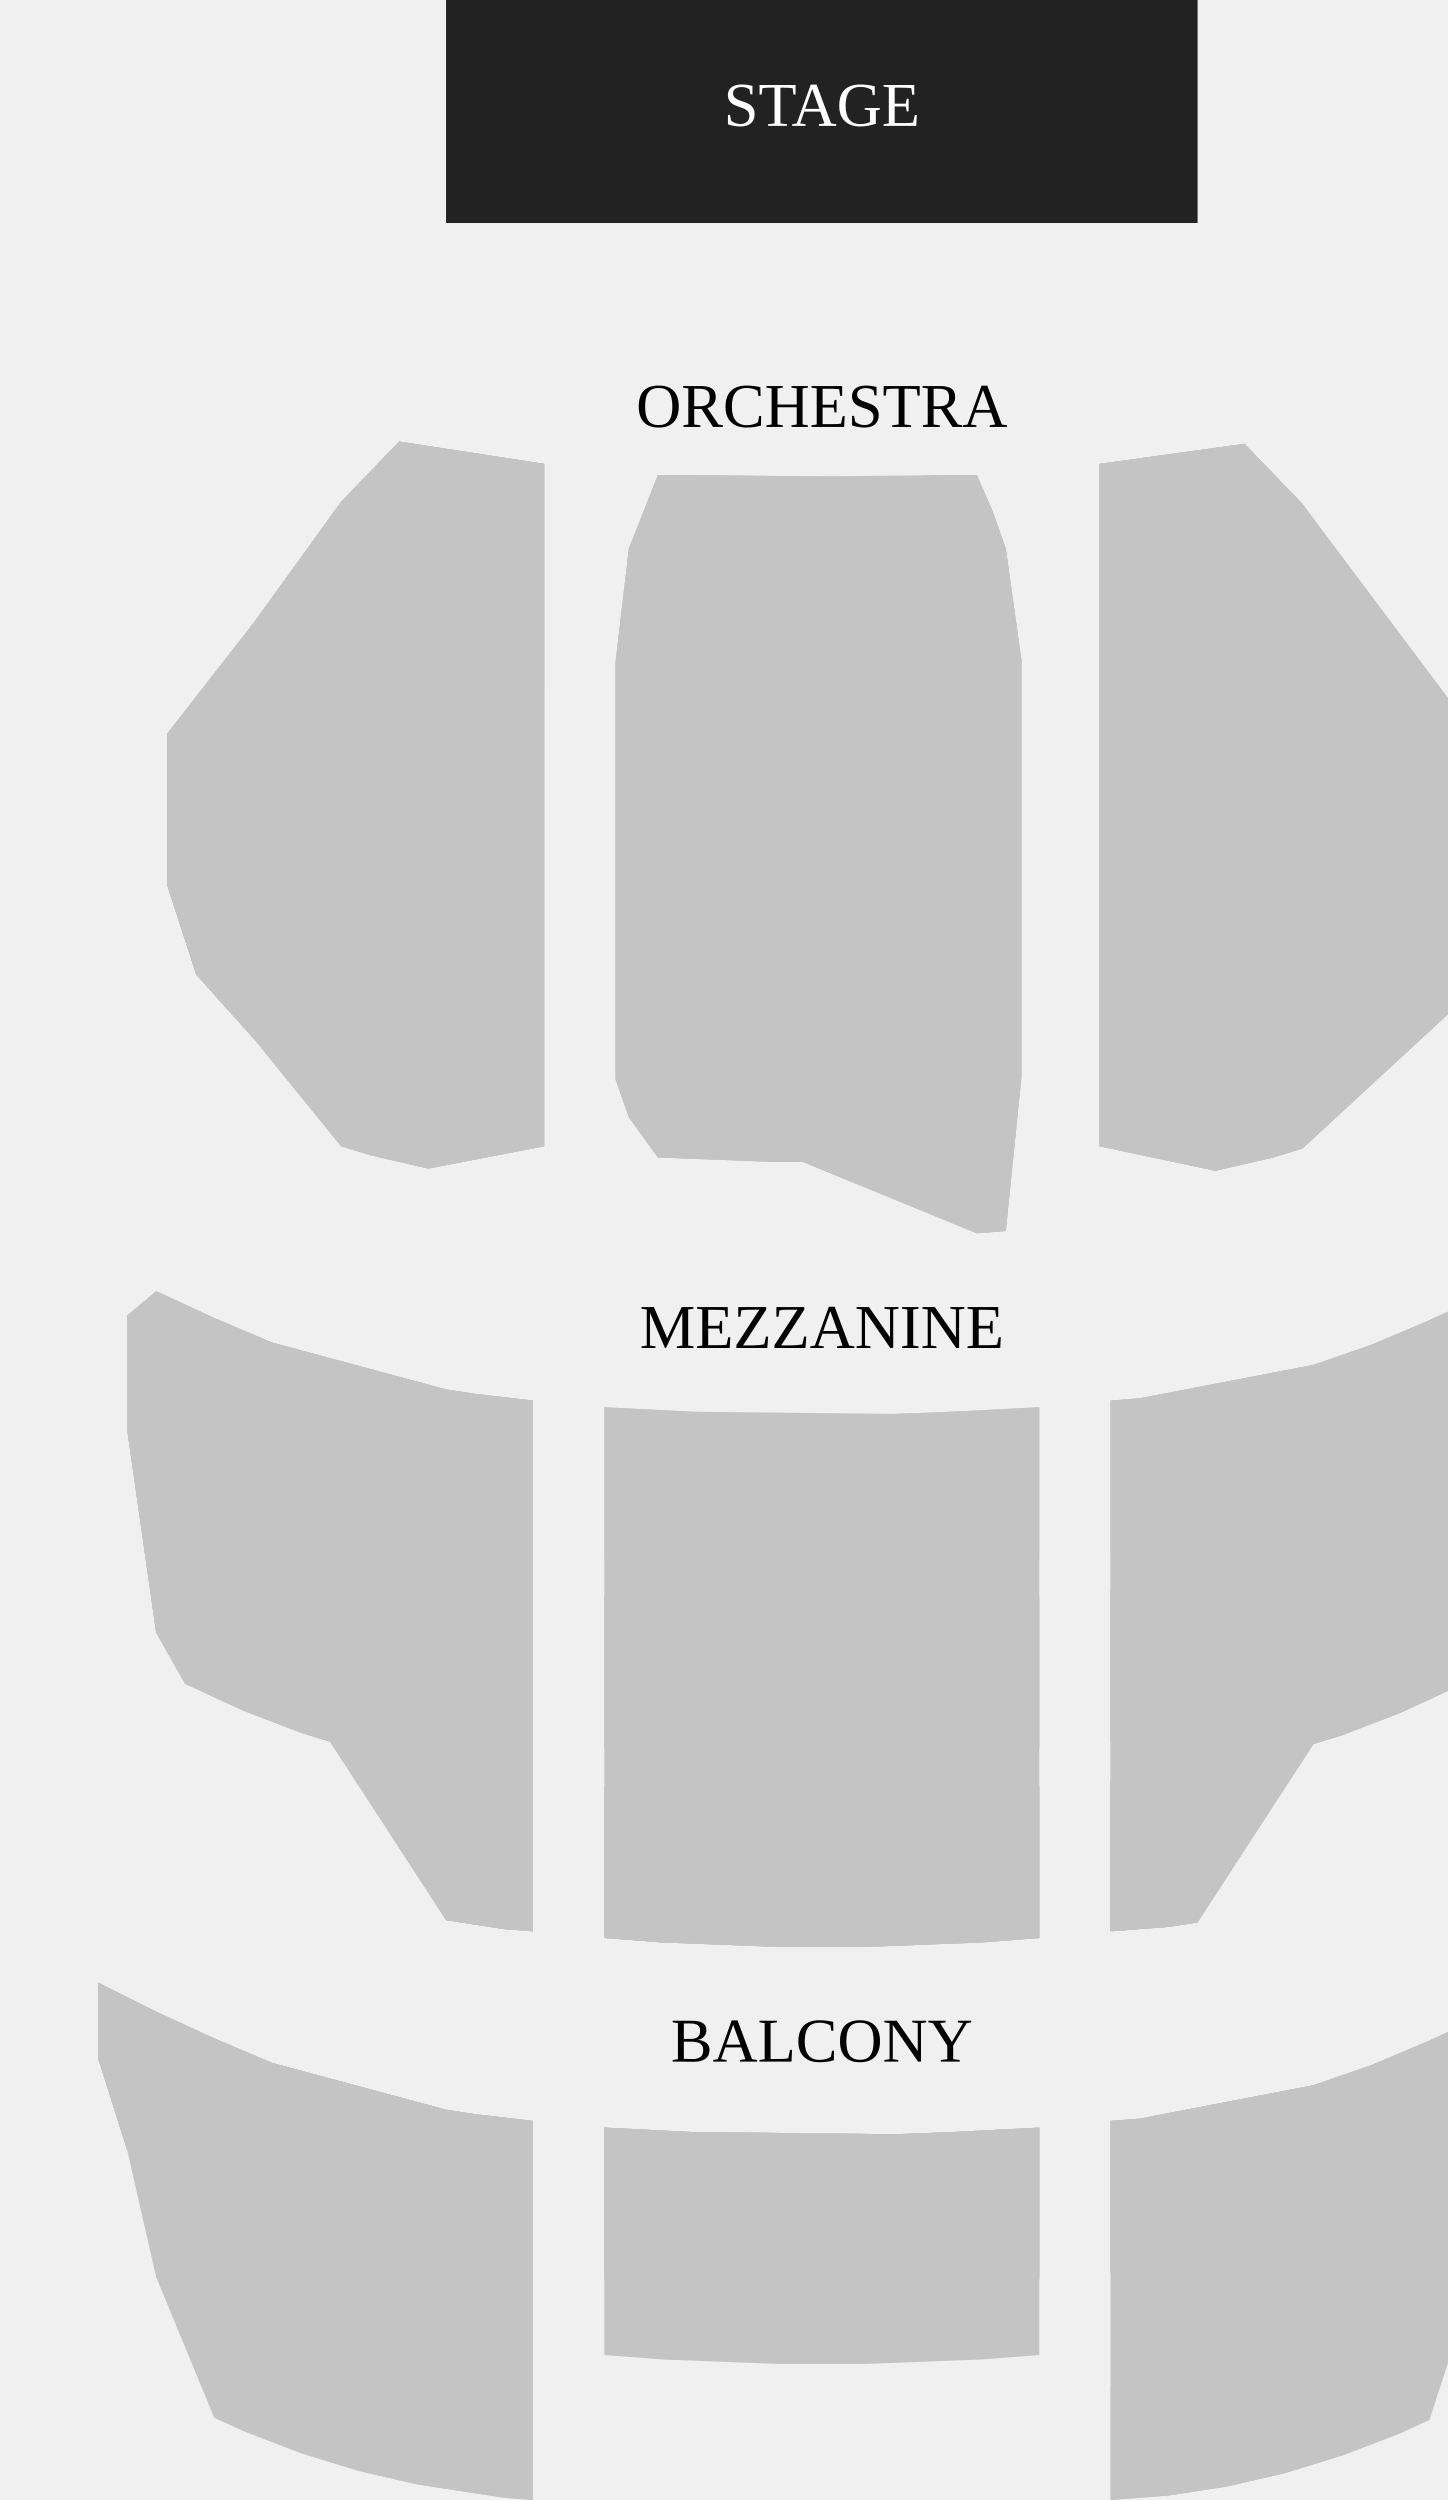
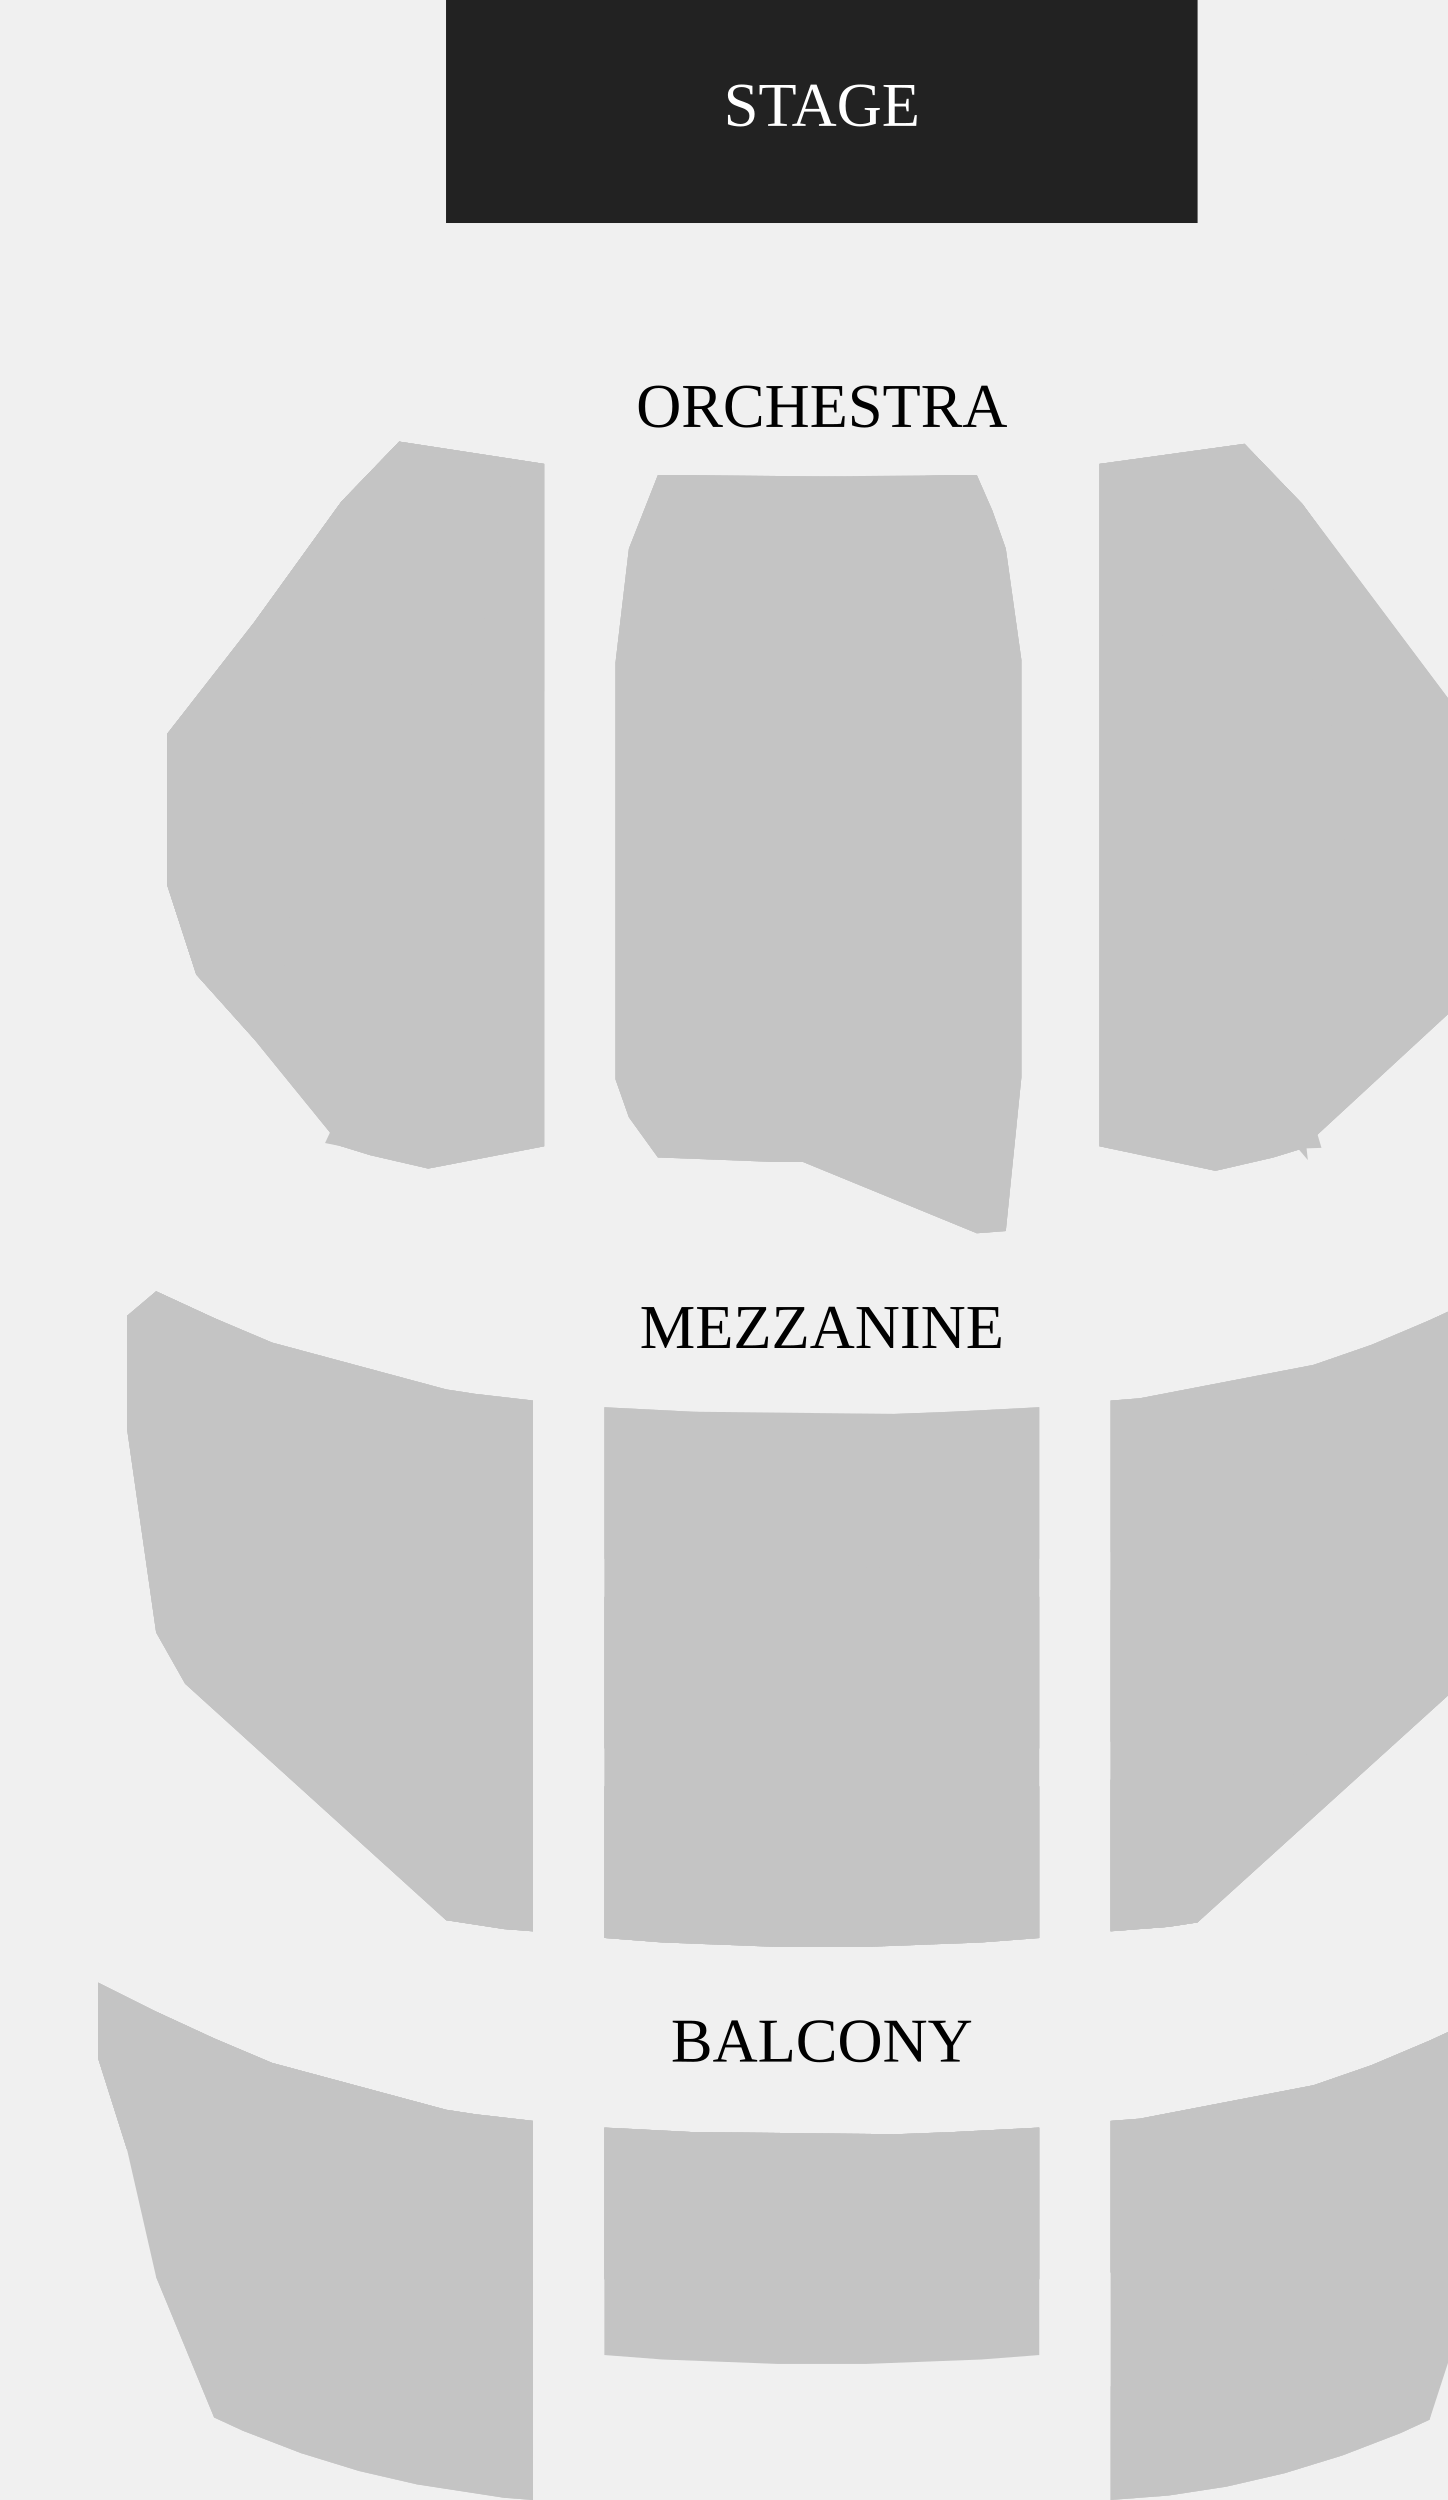
<svg xmlns="http://www.w3.org/2000/svg" viewbox="0 0 737.0 1206.8">
  <g id="stage">
    <rect x="200" y="0" width="337.0" height="100" fill="#222222" />
    <text font-size="28px" x="368.5" y="50.0" text-anchor="middle" fill="#ffffff" dominant-baseline="middle">STAGE</text>
  </g>
  <g transform="translate(0, 100)">
    <g class="primary-clusters">
      <text x="368.5" y="85" font-size="28px" text-anchor="middle" dominant-baseline="middle">ORCHESTRA</text>
      <text x="368.5" y="498.0" font-size="28px" text-anchor="middle" dominant-baseline="middle">MEZZANINE</text>
      <text x="368.5" y="818.0" font-size="28px" text-anchor="middle" dominant-baseline="middle">BALCONY</text>
      <g class="grouped-orchestra cluster0">
        <polygon data-section="orchestra" data-priority="-1" class="n/a" points="75.0,280.0 75.0,297.0 88.0,337.0 114.0,366.0 153.0,414.0 166.0,418.0 179.0,421.0 192.0,424.0 244.0,414.0 244.0,397.0 244.0,380.0 244.0,363.0 244.0,346.0 244.0,329.0 244.0,312.0 244.0,295.0 244.0,278.0 244.0,261.0 244.0,244.0 244.0,227.0 244.0,210.0 244.0,193.0 244.0,176.0 244.0,159.0 244.0,142.0 244.0,125.0 244.0,108.0 179.0,98.0 153.0,125.0 114.0,179.0 75.0,229.0 75.0,246.0 75.0,263.0 75.0,280.0" style="fill:#C4C4C4;" />
      </g>
      <g class="grouped-orchestra cluster1">
        <polygon data-section="orchestra" data-priority="-1" class="n/a" points="276.0,231.0 276.0,265.0 276.0,282.0 276.0,299.0 276.0,316.0 276.0,333.0 276.0,350.0 276.0,367.0 276.0,384.0 282.0,401.0 295.0,419.0 321.0,420.0 347.0,421.0 360.0,421.0 438.0,453.0 451.0,452.0 458.0,383.0 458.0,366.0 458.0,349.0 458.0,332.0 458.0,315.0 458.0,298.0 458.0,281.0 458.0,264.0 458.0,230.0 458.0,196.0 451.0,146.0 445.0,129.0 438.0,113.0 425.0,113.0 399.0,114.0 308.0,113.0 295.0,113.0 282.0,146.0 276.0,197.0 276.0,231.0" style="fill:#C4C4C4;" />
      </g>
      <g class="grouped-orchestra cluster2">
        <polygon data-section="orchestra" data-priority="-1" class="n/a" points="493.0,193.0 493.0,210.0 493.0,227.0 493.0,244.0 493.0,261.0 493.0,278.0 493.0,295.0 493.0,312.0 493.0,329.0 493.0,346.0 493.0,363.0 493.0,380.0 493.0,397.0 493.0,414.0 545.0,425.0 558.0,422.0 571.0,419.0 584.0,415.0 649.0,355.0 662.0,298.0 662.0,281.0 662.0,264.0 662.0,247.0 662.0,230.0 623.0,180.0 584.0,126.0 558.0,99.0 493.0,108.0 493.0,125.0 493.0,142.0 493.0,159.0 493.0,176.0 493.0,193.0" style="fill:#C4C4C4;" />
      </g>
      <g class="grouped-mezzanine cluster0">
        <polygon data-section="mezzanine" data-priority="-1" class="n/a" points="57.0,541.0 70.0,632.0 83.0,655.0 96.0,661.0 109.0,667.0 122.0,672.0 135.0,677.0 148.0,681.0 200.0,761.0 213.0,763.0 226.0,765.0 239.0,766.0 239.0,749.0 239.0,732.0 239.0,715.0 239.0,698.0 239.0,681.0 239.0,664.0 239.0,647.0 239.0,630.0 239.0,613.0 239.0,596.0 239.0,579.0 239.0,562.0 239.0,545.0 239.0,528.0 213.0,525.0 200.0,523.0 122.0,502.0 96.0,491.0 83.0,485.0 70.0,479.0 57.0,490.0 57.0,507.0 57.0,524.0 57.0,541.0" style="fill:#C4C4C4;" />
      </g>
      <g class="grouped-mezzanine cluster1">
        <polygon data-section="mezzanine" data-priority="-1" class="n/a" points="271.0,599.0 271.0,616.0 271.0,633.0 271.0,650.0 271.0,667.0 271.0,684.0 271.0,701.0 271.0,718.0 271.0,735.0 271.0,752.0 271.0,769.0 284.0,770.0 297.0,771.0 323.0,772.0 349.0,773.0 362.0,773.0 375.0,773.0 388.0,773.0 414.0,772.0 440.0,771.0 453.0,770.0 466.0,769.0 466.0,752.0 466.0,735.0 466.0,718.0 466.0,701.0 466.0,684.0 466.0,667.0 466.0,650.0 466.0,633.0 466.0,616.0 466.0,599.0 466.0,582.0 466.0,565.0 466.0,548.0 466.0,531.0 427.0,533.0 401.0,534.0 336.0,534.0 310.0,533.0 271.0,531.0 271.0,548.0 271.0,565.0 271.0,582.0 271.0,599.0" style="fill:#C4C4C4;" />
      </g>
      <g class="grouped-mezzanine cluster2">
        <polygon data-section="mezzanine" data-priority="-1" class="n/a" points="498.0,613.0 498.0,630.0 498.0,647.0 498.0,664.0 498.0,681.0 498.0,698.0 498.0,715.0 498.0,732.0 498.0,749.0 498.0,766.0 511.0,765.0 524.0,764.0 537.0,762.0 589.0,682.0 602.0,678.0 615.0,673.0 628.0,668.0 641.0,662.0 654.0,656.0 667.0,633.0 680.0,542.0 680.0,525.0 680.0,508.0 680.0,491.0 667.0,480.0 654.0,486.0 641.0,492.0 615.0,503.0 589.0,512.0 511.0,527.0 498.0,528.0 498.0,545.0 498.0,562.0 498.0,579.0 498.0,596.0 498.0,613.0" style="fill:#C4C4C4;" />
      </g>
      <g class="grouped-balcony cluster0">
        <polygon data-section="balcony" data-priority="-1" class="n/a" points="44.0,789.0 44.0,806.0 44.0,823.0 57.0,864.0 70.0,921.0 96.0,984.0 109.0,990.0 122.0,995.0 135.0,1000.0 148.0,1004.0 161.0,1008.0 174.0,1011.0 187.0,1014.0 200.0,1016.0 213.0,1018.0 226.0,1020.0 239.0,1021.0 239.0,1004.0 239.0,987.0 239.0,970.0 239.0,953.0 239.0,936.0 239.0,919.0 239.0,902.0 239.0,885.0 239.0,868.0 239.0,851.0 213.0,848.0 200.0,846.0 122.0,825.0 96.0,814.0 83.0,808.0 70.0,802.0 44.0,789.0" style="fill:#C4C4C4;" />
      </g>
      <g class="grouped-balcony cluster1">
        <polygon data-section="balcony" data-priority="-1" class="n/a" points="271.0,905.0 271.0,922.0 271.0,939.0 271.0,956.0 284.0,957.0 297.0,958.0 323.0,959.0 349.0,960.0 362.0,960.0 375.0,960.0 388.0,960.0 414.0,959.0 440.0,958.0 453.0,957.0 466.0,956.0 466.0,939.0 466.0,922.0 466.0,905.0 466.0,888.0 466.0,871.0 466.0,854.0 427.0,856.0 401.0,857.0 310.0,856.0 271.0,854.0 271.0,871.0 271.0,888.0 271.0,905.0" style="fill:#C4C4C4;" />
      </g>
      <g class="grouped-balcony cluster2">
        <polygon data-section="balcony" data-priority="-1" class="n/a" points="498.0,936.0 498.0,953.0 498.0,970.0 498.0,987.0 498.0,1004.0 498.0,1021.0 511.0,1020.0 524.0,1019.0 537.0,1017.0 550.0,1015.0 563.0,1012.0 576.0,1009.0 589.0,1005.0 602.0,1001.0 615.0,996.0 628.0,991.0 641.0,985.0 667.0,905.0 680.0,882.0 693.0,824.0 693.0,807.0 693.0,790.0 667.0,803.0 654.0,809.0 641.0,815.0 615.0,826.0 589.0,835.0 511.0,850.0 498.0,851.0 498.0,868.0 498.0,885.0 498.0,902.0 498.0,919.0 498.0,936.0" style="fill:#C4C4C4;" />
      </g>
    </g>
    <g class="tour-sections">
      <g class="grouped-Orchestra">
        <polygon data-section="Orchestra" data-priority="0" class="56819" points="276.0,197.0 276.0,231.0 276.0,265.0 276.0,282.0 276.0,299.0 276.0,316.0 276.0,333.0 276.0,350.0 276.0,367.0 276.0,384.0 282.0,401.0 295.0,419.0 321.0,420.0 347.0,421.0 360.0,421.0 438.0,453.0 451.0,452.0 458.0,383.0 458.0,366.0 458.0,349.0 458.0,332.0 458.0,315.0 458.0,298.0 458.0,281.0 458.0,264.0 458.0,230.0 458.0,196.0 451.0,146.0 445.0,129.0 438.0,113.0 425.0,113.0 334.0,114.0 308.0,113.0 295.0,113.0 282.0,146.0 276.0,197.0" style="fill:#C4C4C4;" />
        <polygon data-section="Orchestra" data-priority="0" class="56819" points="493.0,210.0 493.0,227.0 493.0,244.0 493.0,261.0 493.0,278.0 493.0,295.0 493.0,312.0 493.0,329.0 493.0,346.0 493.0,363.0 493.0,380.0 493.0,397.0 493.0,414.0 545.0,425.0 558.0,422.0 571.0,419.0 584.0,415.0 649.0,355.0 662.0,298.0 662.0,281.0 662.0,264.0 662.0,247.0 662.0,230.0 623.0,180.0 584.0,126.0 558.0,99.0 493.0,108.0 493.0,125.0 493.0,142.0 493.0,159.0 493.0,176.0 493.0,193.0 493.0,210.0" style="fill:#C4C4C4;" />
        <polygon data-section="Orchestra" data-priority="0" class="56819" points="75.0,263.0 75.0,280.0 75.0,297.0 88.0,337.0 114.0,366.0 153.0,414.0 166.0,418.0 179.0,421.0 192.0,424.0 244.0,414.0 244.0,397.0 244.0,380.0 244.0,363.0 244.0,346.0 244.0,329.0 244.0,312.0 244.0,295.0 244.0,278.0 244.0,261.0 244.0,244.0 244.0,227.0 244.0,210.0 244.0,193.0 244.0,176.0 244.0,159.0 244.0,142.0 244.0,125.0 244.0,108.0 179.0,98.0 153.0,125.0 114.0,179.0 75.0,229.0 75.0,246.0 75.0,263.0" style="fill:#C4C4C4;" />
      </g>
      <g class="grouped-Rear Mezzanine/Front Balcony">
-         <polygon data-section="Rear Mezzanine/Front Balcony" data-priority="1" class="33087" points="498.0,715.0 498.0,732.0 498.0,749.0 498.0,766.0 511.0,765.0 524.0,764.0 537.0,762.0 563.0,689.0 498.0,698.0 498.0,715.0" style="fill:#C4C4C4;" />
+         <polygon data-section="Rear Mezzanine/Front Balcony" data-priority="1" class="33087" points="498.0,715.0 498.0,732.0 498.0,749.0 498.0,766.0 511.0,765.0 524.0,764.0 537.0,762.0 654.0,656.0 498.0,698.0 498.0,715.0" style="fill:#C4C4C4;" />
        <polygon data-section="Rear Mezzanine/Front Balcony" data-priority="1" class="33087" points="271.0,769.0 284.0,770.0 297.0,771.0 323.0,772.0 349.0,773.0 362.0,773.0 375.0,773.0 388.0,773.0 414.0,772.0 440.0,771.0 453.0,770.0 466.0,769.0 466.0,752.0 466.0,735.0 466.0,718.0 466.0,701.0 427.0,703.0 401.0,704.0 310.0,703.0 271.0,701.0 271.0,718.0 271.0,735.0 271.0,752.0 271.0,769.0" style="fill:#C4C4C4;" />
-         <polygon data-section="Rear Mezzanine/Front Balcony" data-priority="1" class="33087" points="174.0,688.0 200.0,761.0 213.0,763.0 226.0,765.0 239.0,766.0 239.0,749.0 239.0,732.0 239.0,715.0 239.0,698.0 174.0,688.0" style="fill:#C4C4C4;" />
+         <polygon data-section="Rear Mezzanine/Front Balcony" data-priority="1" class="33087" points="83.0,655.0 200.0,761.0 213.0,763.0 226.0,765.0 239.0,766.0 239.0,749.0 239.0,732.0 239.0,715.0 239.0,698.0 83.0,655.0" style="fill:#C4C4C4;" />
        <polygon data-section="Rear Mezzanine/Front Balcony" data-priority="1" class="33087" points="271.0,922.0 284.0,923.0 297.0,924.0 323.0,925.0 349.0,926.0 362.0,926.0 375.0,926.0 388.0,926.0 414.0,925.0 440.0,924.0 453.0,923.0 466.0,922.0 466.0,905.0 466.0,888.0 466.0,871.0 466.0,854.0 427.0,856.0 401.0,857.0 310.0,856.0 271.0,854.0 271.0,871.0 271.0,888.0 271.0,905.0 271.0,922.0" style="fill:#C4C4C4;" />
        <polygon data-section="Rear Mezzanine/Front Balcony" data-priority="1" class="33087" points="498.0,885.0 498.0,902.0 498.0,919.0 511.0,918.0 524.0,917.0 537.0,915.0 550.0,913.0 563.0,910.0 576.0,907.0 589.0,903.0 602.0,899.0 615.0,894.0 628.0,889.0 641.0,883.0 654.0,877.0 667.0,871.0 680.0,865.0 693.0,824.0 693.0,807.0 693.0,790.0 667.0,803.0 654.0,809.0 641.0,815.0 615.0,826.0 589.0,835.0 511.0,850.0 498.0,851.0 498.0,868.0 498.0,885.0" style="fill:#C4C4C4;" />
        <polygon data-section="Rear Mezzanine/Front Balcony" data-priority="1" class="33087" points="70.0,870.0 83.0,876.0 96.0,882.0 109.0,888.0 122.0,893.0 135.0,898.0 148.0,902.0 161.0,906.0 174.0,909.0 187.0,912.0 200.0,914.0 213.0,916.0 226.0,918.0 239.0,919.0 239.0,902.0 239.0,885.0 239.0,868.0 239.0,851.0 213.0,848.0 200.0,846.0 122.0,825.0 96.0,814.0 83.0,808.0 70.0,802.0 44.0,789.0 44.0,806.0 44.0,823.0 57.0,864.0 70.0,870.0" style="fill:#C4C4C4;" />
      </g>
      <g class="grouped-Mid Mezzanine">
        <polygon data-section="Mid Mezzanine" data-priority="1" class="33093" points="498.0,630.0 498.0,647.0 498.0,664.0 498.0,681.0 511.0,680.0 524.0,679.0 537.0,677.0 550.0,675.0 563.0,672.0 576.0,669.0 589.0,665.0 602.0,661.0 615.0,656.0 628.0,651.0 641.0,645.0 654.0,639.0 667.0,633.0 667.0,616.0 667.0,599.0 667.0,582.0 667.0,565.0 654.0,571.0 641.0,577.0 615.0,588.0 589.0,597.0 511.0,612.0 498.0,613.0 498.0,630.0" style="fill:#C4C4C4;" />
        <polygon data-section="Mid Mezzanine" data-priority="1" class="33093" points="271.0,684.0 284.0,685.0 297.0,686.0 323.0,687.0 349.0,688.0 362.0,688.0 375.0,688.0 388.0,688.0 414.0,687.0 440.0,686.0 453.0,685.0 466.0,684.0 466.0,667.0 466.0,650.0 466.0,633.0 466.0,616.0 427.0,618.0 336.0,619.0 310.0,618.0 271.0,616.0 271.0,633.0 271.0,650.0 271.0,667.0 271.0,684.0" style="fill:#C4C4C4;" />
        <polygon data-section="Mid Mezzanine" data-priority="1" class="33093" points="70.0,564.0 70.0,581.0 70.0,598.0 70.0,615.0 70.0,632.0 83.0,638.0 96.0,644.0 109.0,650.0 122.0,655.0 135.0,660.0 148.0,664.0 161.0,668.0 174.0,671.0 187.0,674.0 200.0,676.0 213.0,678.0 226.0,680.0 239.0,681.0 239.0,664.0 239.0,647.0 239.0,630.0 239.0,613.0 213.0,610.0 200.0,608.0 122.0,587.0 96.0,576.0 83.0,570.0 70.0,564.0" style="fill:#C4C4C4;" />
      </g>
      <g class="grouped-Rear Balcony">
-         <polygon data-section="Rear Balcony" data-priority="1" class="33095" points="109.0,990.0 122.0,995.0 135.0,1000.0 148.0,1004.0 161.0,1008.0 174.0,1011.0 187.0,1014.0 200.0,1016.0 213.0,1018.0 226.0,1020.0 239.0,1021.0 239.0,1004.0 239.0,987.0 239.0,970.0 213.0,967.0 200.0,965.0 122.0,944.0 96.0,933.0 83.0,927.0 96.0,984.0 109.0,990.0" style="fill:#C4C4C4;" />
-         <polygon data-section="Rear Balcony" data-priority="1" class="33095" points="498.0,987.0 498.0,1004.0 498.0,1021.0 511.0,1020.0 524.0,1019.0 537.0,1017.0 550.0,1015.0 563.0,1012.0 576.0,1009.0 589.0,1005.0 602.0,1001.0 615.0,996.0 628.0,991.0 641.0,985.0 654.0,928.0 641.0,934.0 615.0,945.0 511.0,969.0 498.0,970.0 498.0,987.0" style="fill:#C4C4C4;" />
+         <polygon data-section="Rear Balcony" data-priority="1" class="33095" points="109.0,990.0 122.0,995.0 135.0,1000.0 148.0,1004.0 161.0,1008.0 174.0,1011.0 187.0,1014.0 200.0,1016.0 213.0,1018.0 226.0,1020.0 239.0,1021.0 239.0,1004.0 239.0,987.0 239.0,970.0 239.0,953.0 161.0,940.0 122.0,927.0 83.0,910.0 70.0,921.0 96.0,984.0 109.0,990.0" style="fill:#C4C4C4;" />
+         <polygon data-section="Rear Balcony" data-priority="1" class="33095" points="498.0,970.0 498.0,987.0 498.0,1004.0 498.0,1021.0 511.0,1020.0 524.0,1019.0 537.0,1017.0 550.0,1015.0 563.0,1012.0 576.0,1009.0 589.0,1005.0 602.0,1001.0 615.0,996.0 628.0,991.0 641.0,985.0 654.0,928.0 615.0,928.0 524.0,968.0 511.0,969.0 498.0,970.0" style="fill:#C4C4C4;" />
      </g>
      <g class="grouped-Front Balcony">
        <polygon data-section="Front Balcony" data-priority="1" class="56816" points="271.0,922.0 284.0,923.0 297.0,924.0 323.0,925.0 349.0,926.0 362.0,926.0 375.0,926.0 388.0,926.0 414.0,925.0 440.0,924.0 453.0,923.0 466.0,922.0 466.0,905.0 466.0,888.0 466.0,871.0 466.0,854.0 427.0,856.0 401.0,857.0 310.0,856.0 271.0,854.0 271.0,871.0 271.0,888.0 271.0,905.0 271.0,922.0" style="fill:#C4C4C4;" />
        <polygon data-section="Front Balcony" data-priority="1" class="56816" points="498.0,885.0 498.0,902.0 498.0,919.0 511.0,918.0 524.0,917.0 537.0,915.0 550.0,913.0 563.0,910.0 576.0,907.0 589.0,903.0 602.0,899.0 615.0,894.0 628.0,889.0 641.0,883.0 654.0,877.0 667.0,871.0 680.0,865.0 693.0,824.0 693.0,807.0 693.0,790.0 667.0,803.0 654.0,809.0 641.0,815.0 615.0,826.0 589.0,835.0 511.0,850.0 498.0,851.0 498.0,868.0 498.0,885.0" style="fill:#C4C4C4;" />
        <polygon data-section="Front Balcony" data-priority="1" class="56816" points="70.0,870.0 83.0,876.0 96.0,882.0 109.0,888.0 122.0,893.0 135.0,898.0 148.0,902.0 161.0,906.0 174.0,909.0 187.0,912.0 200.0,914.0 213.0,916.0 226.0,918.0 239.0,919.0 239.0,902.0 239.0,885.0 239.0,868.0 239.0,851.0 213.0,848.0 200.0,846.0 122.0,825.0 96.0,814.0 83.0,808.0 70.0,802.0 44.0,789.0 44.0,806.0 44.0,823.0 57.0,864.0 70.0,870.0" style="fill:#C4C4C4;" />
      </g>
      <g class="grouped-Rear Mezzanine">
-         <polygon data-section="Rear Mezzanine" data-priority="1" class="56818" points="498.0,715.0 498.0,732.0 498.0,749.0 498.0,766.0 511.0,765.0 524.0,764.0 537.0,762.0 563.0,689.0 498.0,698.0 498.0,715.0" style="fill:#C4C4C4;" />
+         <polygon data-section="Rear Mezzanine" data-priority="1" class="56818" points="498.0,715.0 498.0,732.0 498.0,749.0 498.0,766.0 511.0,765.0 524.0,764.0 537.0,762.0 654.0,656.0 498.0,698.0 498.0,715.0" style="fill:#C4C4C4;" />
        <polygon data-section="Rear Mezzanine" data-priority="1" class="56818" points="271.0,769.0 284.0,770.0 297.0,771.0 323.0,772.0 349.0,773.0 362.0,773.0 375.0,773.0 388.0,773.0 414.0,772.0 440.0,771.0 453.0,770.0 466.0,769.0 466.0,752.0 466.0,735.0 466.0,718.0 466.0,701.0 427.0,703.0 401.0,704.0 310.0,703.0 271.0,701.0 271.0,718.0 271.0,735.0 271.0,752.0 271.0,769.0" style="fill:#C4C4C4;" />
-         <polygon data-section="Rear Mezzanine" data-priority="1" class="56818" points="174.0,688.0 200.0,761.0 213.0,763.0 226.0,765.0 239.0,766.0 239.0,749.0 239.0,732.0 239.0,715.0 239.0,698.0 174.0,688.0" style="fill:#C4C4C4;" />
+         <polygon data-section="Rear Mezzanine" data-priority="1" class="56818" points="83.0,655.0 200.0,761.0 213.0,763.0 226.0,765.0 239.0,766.0 239.0,749.0 239.0,732.0 239.0,715.0 239.0,698.0 83.0,655.0" style="fill:#C4C4C4;" />
      </g>
      <g class="grouped-Orchestra Sides/Mid Mezzanine">
        <polygon data-section="Orchestra Sides/Mid Mezzanine" data-priority="2" class="52300" points="493.0,159.0 493.0,176.0 493.0,193.0 493.0,210.0 493.0,227.0 493.0,244.0 493.0,261.0 493.0,278.0 493.0,295.0 493.0,312.0 493.0,329.0 493.0,346.0 493.0,363.0 493.0,380.0 493.0,397.0 493.0,414.0 545.0,425.0 558.0,422.0 571.0,419.0 584.0,415.0 649.0,355.0 662.0,298.0 662.0,281.0 662.0,264.0 662.0,247.0 662.0,230.0 623.0,180.0 584.0,126.0 558.0,99.0 493.0,108.0 493.0,125.0 493.0,142.0 493.0,159.0" style="fill:#C4C4C4;" />
        <polygon data-section="Orchestra Sides/Mid Mezzanine" data-priority="2" class="52300" points="75.0,263.0 75.0,280.0 75.0,297.0 88.0,337.0 114.0,366.0 153.0,414.0 166.0,418.0 179.0,421.0 192.0,424.0 244.0,414.0 244.0,397.0 244.0,380.0 244.0,363.0 244.0,346.0 244.0,329.0 244.0,312.0 244.0,295.0 244.0,278.0 244.0,261.0 244.0,244.0 244.0,227.0 244.0,210.0 244.0,193.0 244.0,176.0 244.0,159.0 244.0,142.0 244.0,125.0 244.0,108.0 179.0,98.0 153.0,125.0 114.0,179.0 75.0,229.0 75.0,246.0 75.0,263.0" style="fill:#C4C4C4;" />
        <polygon data-section="Orchestra Sides/Mid Mezzanine" data-priority="2" class="52300" points="498.0,630.0 498.0,647.0 498.0,664.0 498.0,681.0 511.0,680.0 524.0,679.0 537.0,677.0 550.0,675.0 563.0,672.0 576.0,669.0 589.0,665.0 602.0,661.0 615.0,656.0 628.0,651.0 641.0,645.0 654.0,639.0 667.0,633.0 667.0,616.0 667.0,599.0 667.0,582.0 667.0,565.0 654.0,571.0 641.0,577.0 615.0,588.0 589.0,597.0 511.0,612.0 498.0,613.0 498.0,630.0" style="fill:#C4C4C4;" />
        <polygon data-section="Orchestra Sides/Mid Mezzanine" data-priority="2" class="52300" points="271.0,684.0 284.0,685.0 297.0,686.0 323.0,687.0 349.0,688.0 362.0,688.0 375.0,688.0 388.0,688.0 414.0,687.0 440.0,686.0 453.0,685.0 466.0,684.0 466.0,667.0 466.0,650.0 466.0,633.0 466.0,616.0 427.0,618.0 336.0,619.0 310.0,618.0 271.0,616.0 271.0,633.0 271.0,650.0 271.0,667.0 271.0,684.0" style="fill:#C4C4C4;" />
        <polygon data-section="Orchestra Sides/Mid Mezzanine" data-priority="2" class="52300" points="70.0,564.0 70.0,581.0 70.0,598.0 70.0,615.0 70.0,632.0 83.0,638.0 96.0,644.0 109.0,650.0 122.0,655.0 135.0,660.0 148.0,664.0 161.0,668.0 174.0,671.0 187.0,674.0 200.0,676.0 213.0,678.0 226.0,680.0 239.0,681.0 239.0,664.0 239.0,647.0 239.0,630.0 239.0,613.0 213.0,610.0 200.0,608.0 122.0,587.0 96.0,576.0 83.0,570.0 70.0,564.0" style="fill:#C4C4C4;" />
      </g>
      <g class="grouped-Front Orchestra Sides">
        <polygon data-section="Front Orchestra Sides" data-priority="3" class="56817" points="493.0,159.0 493.0,176.0 493.0,193.0 493.0,210.0 506.0,209.0 519.0,208.0 532.0,206.0 545.0,204.0 558.0,201.0 571.0,198.0 584.0,194.0 597.0,190.0 610.0,185.0 623.0,180.0 584.0,126.0 558.0,99.0 493.0,108.0 493.0,125.0 493.0,142.0 493.0,159.0" style="fill:#C4C4C4;" />
-         <polygon data-section="Front Orchestra Sides" data-priority="3" class="56817" points="114.0,179.0 127.0,184.0 140.0,189.0 153.0,193.0 166.0,197.0 179.0,200.0 192.0,203.0 205.0,205.0 218.0,207.0 231.0,209.0 244.0,210.0 244.0,193.0 244.0,176.0 244.0,159.0 244.0,142.0 244.0,125.0 244.0,108.0 179.0,98.0 153.0,125.0 114.0,179.0" style="fill:#C4C4C4;" />
+         <polygon data-section="Front Orchestra Sides" data-priority="3" class="56817" points="114.0,179.0 166.0,214.0 244.0,210.0 244.0,193.0 244.0,176.0 244.0,159.0 244.0,142.0 244.0,125.0 244.0,108.0 179.0,98.0 153.0,125.0 114.0,179.0" style="fill:#C4C4C4;" />
      </g>
      <g class="grouped-Orchestra Center and Near Sides/Front Mezzanine">
        <polygon data-section="Orchestra Center and Near Sides/Front Mezzanine" data-priority="4" class="33089" points="276.0,299.0 276.0,316.0 276.0,333.0 276.0,350.0 276.0,367.0 276.0,384.0 282.0,401.0 295.0,419.0 321.0,420.0 347.0,421.0 360.0,421.0 438.0,453.0 451.0,452.0 458.0,383.0 458.0,366.0 458.0,349.0 458.0,332.0 458.0,315.0 458.0,298.0 458.0,281.0 458.0,264.0 458.0,230.0 458.0,196.0 451.0,146.0 445.0,129.0 438.0,113.0 425.0,113.0 399.0,114.0 308.0,113.0 295.0,113.0 282.0,146.0 276.0,197.0 276.0,231.0 276.0,265.0 276.0,282.0 276.0,299.0" style="fill:#C4C4C4;" />
        <polygon data-section="Orchestra Center and Near Sides/Front Mezzanine" data-priority="4" class="33089" points="244.0,142.0 244.0,125.0 244.0,108.0 231.0,107.0 218.0,173.0 205.0,239.0 205.0,256.0 205.0,273.0 205.0,290.0 205.0,307.0 205.0,324.0 205.0,341.0 205.0,358.0 205.0,375.0 218.0,394.0 231.0,413.0 244.0,414.0 244.0,397.0 244.0,380.0 244.0,363.0 244.0,346.0 244.0,329.0 244.0,312.0 244.0,295.0 244.0,278.0 244.0,261.0 244.0,244.0 244.0,227.0 244.0,210.0 244.0,193.0 244.0,176.0 244.0,159.0 244.0,142.0" style="fill:#C4C4C4;" />
        <polygon data-section="Orchestra Center and Near Sides/Front Mezzanine" data-priority="4" class="33089" points="493.0,125.0 493.0,142.0 493.0,159.0 493.0,176.0 493.0,193.0 493.0,210.0 493.0,227.0 493.0,244.0 493.0,261.0 493.0,278.0 493.0,295.0 493.0,312.0 493.0,329.0 493.0,346.0 493.0,363.0 493.0,380.0 493.0,397.0 493.0,414.0 506.0,413.0 532.0,393.0 532.0,376.0 532.0,359.0 532.0,342.0 532.0,325.0 532.0,308.0 532.0,291.0 532.0,274.0 532.0,257.0 532.0,240.0 519.0,174.0 506.0,107.0 493.0,108.0 493.0,125.0" style="fill:#C4C4C4;" />
        <polygon data-section="Orchestra Center and Near Sides/Front Mezzanine" data-priority="4" class="33089" points="271.0,599.0 284.0,600.0 297.0,601.0 323.0,602.0 349.0,603.0 362.0,603.0 375.0,603.0 388.0,603.0 414.0,602.0 440.0,601.0 453.0,600.0 466.0,599.0 466.0,582.0 466.0,565.0 466.0,548.0 466.0,531.0 427.0,533.0 401.0,534.0 310.0,533.0 271.0,531.0 271.0,548.0 271.0,565.0 271.0,582.0 271.0,599.0" style="fill:#C4C4C4;" />
        <polygon data-section="Orchestra Center and Near Sides/Front Mezzanine" data-priority="4" class="33089" points="498.0,545.0 498.0,562.0 498.0,579.0 498.0,596.0 511.0,595.0 524.0,594.0 537.0,592.0 550.0,590.0 563.0,587.0 576.0,584.0 589.0,580.0 602.0,576.0 615.0,571.0 628.0,566.0 641.0,560.0 654.0,554.0 667.0,548.0 680.0,542.0 680.0,525.0 680.0,508.0 680.0,491.0 667.0,480.0 654.0,486.0 641.0,492.0 615.0,503.0 589.0,512.0 511.0,527.0 498.0,528.0 498.0,545.0" style="fill:#C4C4C4;" />
        <polygon data-section="Orchestra Center and Near Sides/Front Mezzanine" data-priority="4" class="33089" points="57.0,541.0 70.0,547.0 83.0,553.0 96.0,559.0 109.0,565.0 122.0,570.0 135.0,575.0 148.0,579.0 161.0,583.0 174.0,586.0 187.0,589.0 200.0,591.0 213.0,593.0 226.0,595.0 239.0,596.0 239.0,579.0 239.0,562.0 239.0,545.0 239.0,528.0 213.0,525.0 200.0,523.0 122.0,502.0 96.0,491.0 83.0,485.0 70.0,479.0 57.0,490.0 57.0,507.0 57.0,524.0 57.0,541.0" style="fill:#C4C4C4;" />
      </g>
      <g class="grouped-Orchestra Far Sides">
        <polygon data-section="Orchestra Far Sides" data-priority="4" class="47564" points="75.0,280.0 75.0,297.0 88.0,337.0 114.0,366.0 127.0,371.0 140.0,376.0 127.0,337.0 140.0,223.0 166.0,163.0 192.0,101.0 179.0,98.0 153.0,125.0 114.0,179.0 75.0,229.0 75.0,246.0 75.0,263.0 75.0,280.0" style="fill:#C4C4C4;" />
        <polygon data-section="Orchestra Far Sides" data-priority="4" class="47564" points="610.0,338.0 610.0,355.0 610.0,372.0 623.0,367.0 636.0,361.0 649.0,355.0 662.0,298.0 662.0,281.0 662.0,264.0 662.0,247.0 662.0,230.0 584.0,126.0 558.0,99.0 545.0,102.0 571.0,164.0 597.0,224.0 610.0,338.0" style="fill:#C4C4C4;" />
+         <polygon data-section="Orchestra Far Sides" data-priority="4" class="47564" points="584.884,388.762 571.0,402.0 584.0,415.0 592.551,414.698 584.884,388.762" style="fill:#C4C4C4;" />
+         <polygon data-section="Orchestra Far Sides" data-priority="4" class="47564" points="166.0,401.0 153.0,397.0 147.773,412.538 153.0,414.0 171.637,404.062 166.0,401.0" style="fill:#C4C4C4;" />
      </g>
      <g class="grouped-Mezzanine Far Sides/Rear Mezzanine/Front Balcony">
-         <polygon data-section="Mezzanine Far Sides/Rear Mezzanine/Front Balcony" data-priority="4" class="52296" points="628.0,566.0 589.0,682.0 602.0,678.0 615.0,673.0 628.0,668.0 641.0,662.0 654.0,656.0 667.0,633.0 680.0,542.0 680.0,525.0 680.0,508.0 680.0,491.0 667.0,480.0 654.0,486.0 641.0,492.0 628.0,498.0 628.0,515.0 628.0,532.0 628.0,549.0 628.0,566.0" style="fill:#C4C4C4;" />
-         <polygon data-section="Mezzanine Far Sides/Rear Mezzanine/Front Balcony" data-priority="4" class="52296" points="57.0,541.0 70.0,632.0 83.0,655.0 96.0,661.0 109.0,667.0 122.0,672.0 135.0,677.0 148.0,681.0 109.0,565.0 109.0,548.0 109.0,531.0 109.0,514.0 109.0,497.0 96.0,491.0 83.0,485.0 70.0,479.0 57.0,490.0 57.0,507.0 57.0,524.0 57.0,541.0" style="fill:#C4C4C4;" />
-         <polygon data-section="Mezzanine Far Sides/Rear Mezzanine/Front Balcony" data-priority="4" class="52296" points="498.0,732.0 498.0,749.0 498.0,766.0 511.0,765.0 524.0,764.0 537.0,762.0 563.0,689.0 498.0,698.0 498.0,715.0 498.0,732.0" style="fill:#C4C4C4;" />
-         <polygon data-section="Mezzanine Far Sides/Rear Mezzanine/Front Balcony" data-priority="4" class="52296" points="174.0,688.0 200.0,761.0 213.0,763.0 226.0,765.0 239.0,766.0 239.0,749.0 239.0,732.0 239.0,715.0 239.0,698.0 174.0,688.0" style="fill:#C4C4C4;" />
-         <polygon data-section="Mezzanine Far Sides/Rear Mezzanine/Front Balcony" data-priority="4" class="52296" points="271.0,769.0 284.0,770.0 297.0,771.0 323.0,772.0 349.0,773.0 362.0,773.0 375.0,773.0 388.0,773.0 414.0,772.0 440.0,771.0 453.0,770.0 466.0,769.0 466.0,752.0 466.0,735.0 466.0,718.0 466.0,701.0 427.0,703.0 401.0,704.0 310.0,703.0 271.0,701.0 271.0,718.0 271.0,735.0 271.0,752.0 271.0,769.0" style="fill:#C4C4C4;" />
+         <polygon data-section="Mezzanine Far Sides/Rear Mezzanine/Front Balcony" data-priority="4" class="52296" points="498.0,715.0 498.0,732.0 498.0,749.0 498.0,766.0 511.0,765.0 524.0,764.0 537.0,762.0 654.0,656.0 667.0,633.0 680.0,542.0 680.0,525.0 680.0,508.0 680.0,491.0 667.0,480.0 654.0,486.0 641.0,492.0 628.0,498.0 628.0,515.0 628.0,532.0 628.0,549.0 628.0,566.0 628.0,583.0 511.0,697.0 498.0,698.0 498.0,715.0" style="fill:#C4C4C4;" />
+         <polygon data-section="Mezzanine Far Sides/Rear Mezzanine/Front Balcony" data-priority="4" class="52296" points="83.0,655.0 200.0,761.0 213.0,763.0 226.0,765.0 239.0,766.0 239.0,749.0 239.0,732.0 239.0,715.0 239.0,698.0 226.0,697.0 213.0,695.0 109.0,582.0 109.0,565.0 109.0,548.0 109.0,531.0 109.0,514.0 109.0,497.0 96.0,491.0 83.0,485.0 70.0,479.0 57.0,490.0 57.0,507.0 57.0,524.0 57.0,541.0 70.0,632.0 83.0,655.0" style="fill:#C4C4C4;" />
+         <polygon data-section="Mezzanine Far Sides/Rear Mezzanine/Front Balcony" data-priority="4" class="52296" points="550.0,590.0 540.791,585.688 540.202,626.38 550.0,624.0 557.925,616.6 550.0,590.0" style="fill:#C4C4C4;" />
+         <polygon data-section="Mezzanine Far Sides/Rear Mezzanine/Front Balcony" data-priority="4" class="52296" points="589.0,563.0 578.171,569.356 589.0,580.0 602.0,576.0 589.0,563.0" style="fill:#C4C4C4;" />
+         <polygon data-section="Mezzanine Far Sides/Rear Mezzanine/Front Balcony" data-priority="4" class="52296" points="271.0,752.0 271.0,769.0 284.0,770.0 297.0,771.0 323.0,772.0 349.0,773.0 362.0,773.0 375.0,773.0 388.0,773.0 414.0,772.0 440.0,771.0 453.0,770.0 466.0,769.0 466.0,752.0 466.0,735.0 466.0,718.0 466.0,701.0 453.0,702.0 427.0,703.0 414.0,704.0 323.0,670.0 271.0,701.0 271.0,718.0 271.0,735.0 271.0,752.0" style="fill:#C4C4C4;" />
        <polygon data-section="Mezzanine Far Sides/Rear Mezzanine/Front Balcony" data-priority="4" class="52296" points="271.0,922.0 284.0,923.0 297.0,924.0 323.0,925.0 349.0,926.0 362.0,926.0 375.0,926.0 388.0,926.0 414.0,925.0 440.0,924.0 453.0,923.0 466.0,922.0 466.0,905.0 466.0,888.0 466.0,871.0 466.0,854.0 427.0,856.0 401.0,857.0 310.0,856.0 271.0,854.0 271.0,871.0 271.0,888.0 271.0,905.0 271.0,922.0" style="fill:#C4C4C4;" />
        <polygon data-section="Mezzanine Far Sides/Rear Mezzanine/Front Balcony" data-priority="4" class="52296" points="498.0,885.0 498.0,902.0 498.0,919.0 511.0,918.0 524.0,917.0 537.0,915.0 550.0,913.0 563.0,910.0 576.0,907.0 589.0,903.0 602.0,899.0 615.0,894.0 628.0,889.0 641.0,883.0 654.0,877.0 667.0,871.0 680.0,865.0 693.0,824.0 693.0,807.0 693.0,790.0 667.0,803.0 654.0,809.0 641.0,815.0 615.0,826.0 589.0,835.0 511.0,850.0 498.0,851.0 498.0,868.0 498.0,885.0" style="fill:#C4C4C4;" />
        <polygon data-section="Mezzanine Far Sides/Rear Mezzanine/Front Balcony" data-priority="4" class="52296" points="70.0,870.0 83.0,876.0 96.0,882.0 109.0,888.0 122.0,893.0 135.0,898.0 148.0,902.0 161.0,906.0 174.0,909.0 187.0,912.0 200.0,914.0 213.0,916.0 226.0,918.0 239.0,919.0 239.0,902.0 239.0,885.0 239.0,868.0 239.0,851.0 213.0,848.0 200.0,846.0 122.0,825.0 96.0,814.0 83.0,808.0 70.0,802.0 44.0,789.0 44.0,806.0 44.0,823.0 57.0,864.0 70.0,870.0" style="fill:#C4C4C4;" />
      </g>
      <g class="grouped-Orchestra Far Side/Mezzanine Side">
        <polygon data-section="Orchestra Far Side/Mezzanine Side" data-priority="4" class="52297" points="75.0,280.0 75.0,297.0 88.0,337.0 114.0,366.0 127.0,371.0 140.0,376.0 127.0,337.0 140.0,223.0 166.0,163.0 192.0,101.0 179.0,98.0 153.0,125.0 114.0,179.0 75.0,229.0 75.0,246.0 75.0,263.0 75.0,280.0" style="fill:#C4C4C4;" />
        <polygon data-section="Orchestra Far Side/Mezzanine Side" data-priority="4" class="52297" points="610.0,338.0 610.0,355.0 610.0,372.0 623.0,367.0 636.0,361.0 649.0,355.0 662.0,298.0 662.0,281.0 662.0,264.0 662.0,247.0 662.0,230.0 584.0,126.0 558.0,99.0 545.0,102.0 571.0,164.0 597.0,224.0 610.0,338.0" style="fill:#C4C4C4;" />
+         <polygon data-section="Orchestra Far Side/Mezzanine Side" data-priority="4" class="52297" points="569.549,399.544 571.0,402.0 586.442,420.184 584.0,398.0 571.622,390.466 569.549,399.544" style="fill:#C4C4C4;" />
+         <polygon data-section="Orchestra Far Side/Mezzanine Side" data-priority="4" class="52297" points="167.348,395.883 157.685,389.223 153.0,397.0 145.754,412.537 153.0,414.0 166.0,401.0 167.348,395.883" style="fill:#C4C4C4;" />
        <polygon data-section="Orchestra Far Side/Mezzanine Side" data-priority="4" class="52297" points="498.0,596.0 498.0,613.0 498.0,630.0 498.0,647.0 498.0,664.0 498.0,681.0 498.0,698.0 498.0,715.0 498.0,732.0 498.0,749.0 498.0,766.0 511.0,765.0 524.0,764.0 537.0,762.0 589.0,682.0 602.0,678.0 615.0,673.0 628.0,668.0 641.0,662.0 654.0,656.0 667.0,633.0 680.0,542.0 680.0,525.0 680.0,508.0 680.0,491.0 667.0,480.0 654.0,486.0 641.0,492.0 615.0,503.0 589.0,512.0 511.0,527.0 498.0,528.0 498.0,545.0 498.0,562.0 498.0,579.0 498.0,596.0" style="fill:#C4C4C4;" />
        <polygon data-section="Orchestra Far Side/Mezzanine Side" data-priority="4" class="52297" points="83.0,655.0 96.0,661.0 109.0,667.0 122.0,672.0 135.0,677.0 148.0,681.0 200.0,761.0 213.0,763.0 226.0,765.0 239.0,766.0 239.0,749.0 239.0,732.0 239.0,715.0 239.0,698.0 239.0,681.0 239.0,664.0 239.0,647.0 239.0,630.0 239.0,613.0 239.0,596.0 239.0,579.0 239.0,562.0 239.0,545.0 239.0,528.0 213.0,525.0 200.0,523.0 122.0,502.0 96.0,491.0 83.0,485.0 70.0,479.0 57.0,490.0 57.0,507.0 57.0,524.0 57.0,541.0 70.0,632.0 83.0,655.0" style="fill:#C4C4C4;" />
+         <polygon data-section="Orchestra Far Side/Mezzanine Side" data-priority="4" class="52297" points="310.0,601.0 297.0,601.0 336.0,619.0 362.0,603.0 310.0,601.0" style="fill:#C4C4C4;" />
+         <polygon data-section="Orchestra Far Side/Mezzanine Side" data-priority="4" class="52297" points="414.0,602.0 401.0,619.0 401.0,636.0 427.0,618.0 427.0,601.0 414.0,602.0" style="fill:#C4C4C4;" />
      </g>
    </g>
  </g>
</svg>
